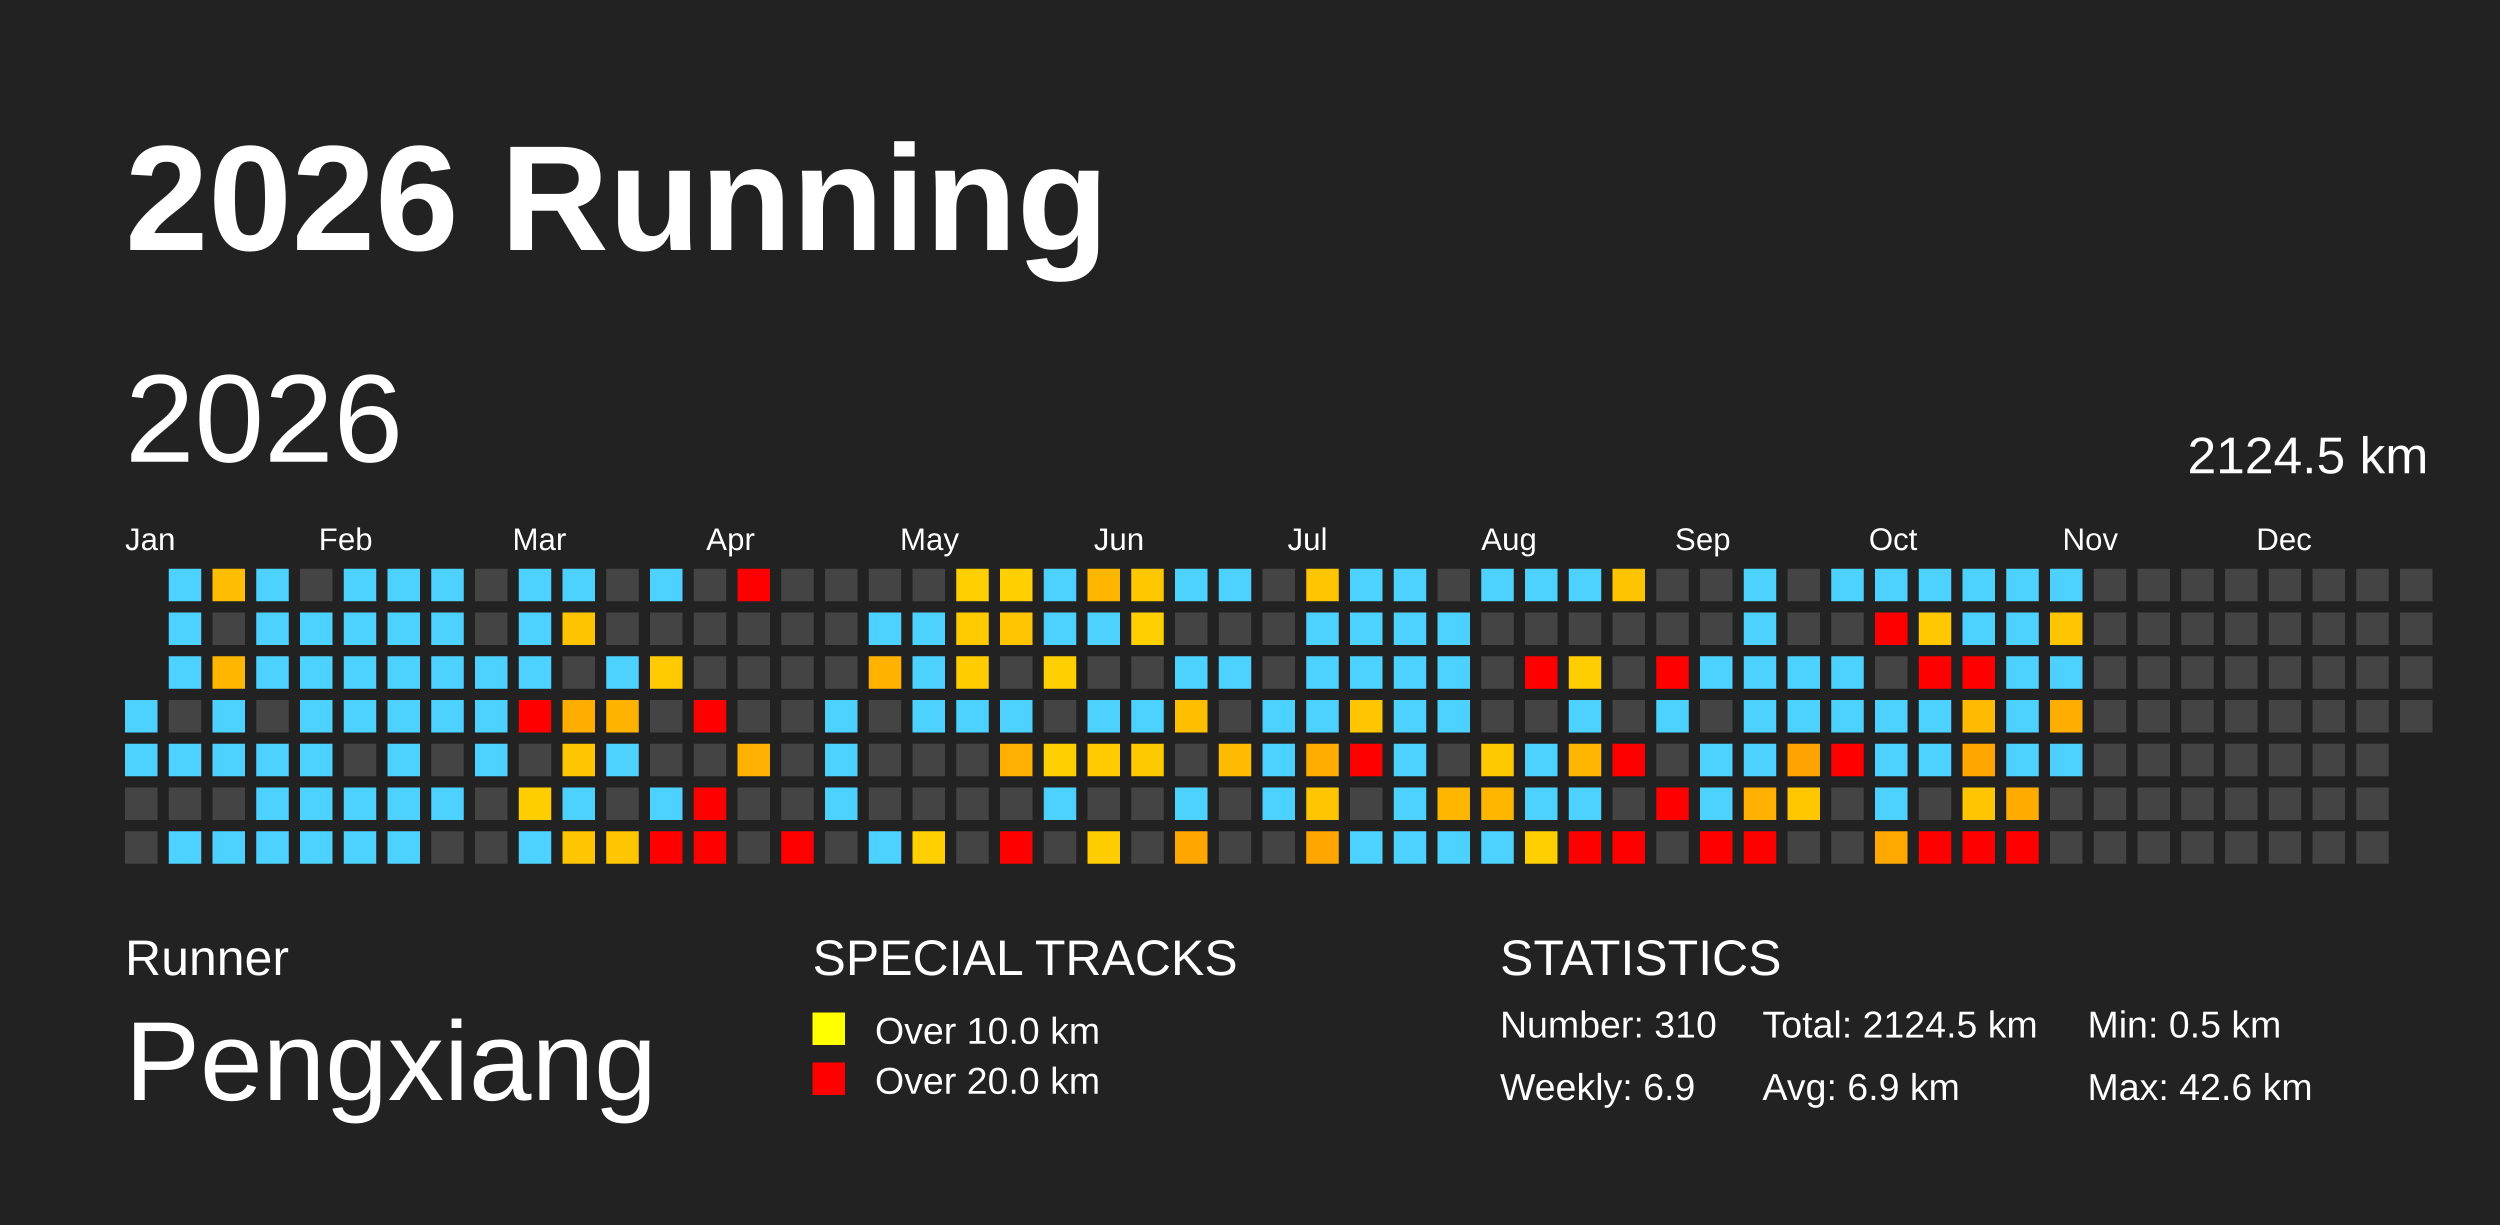
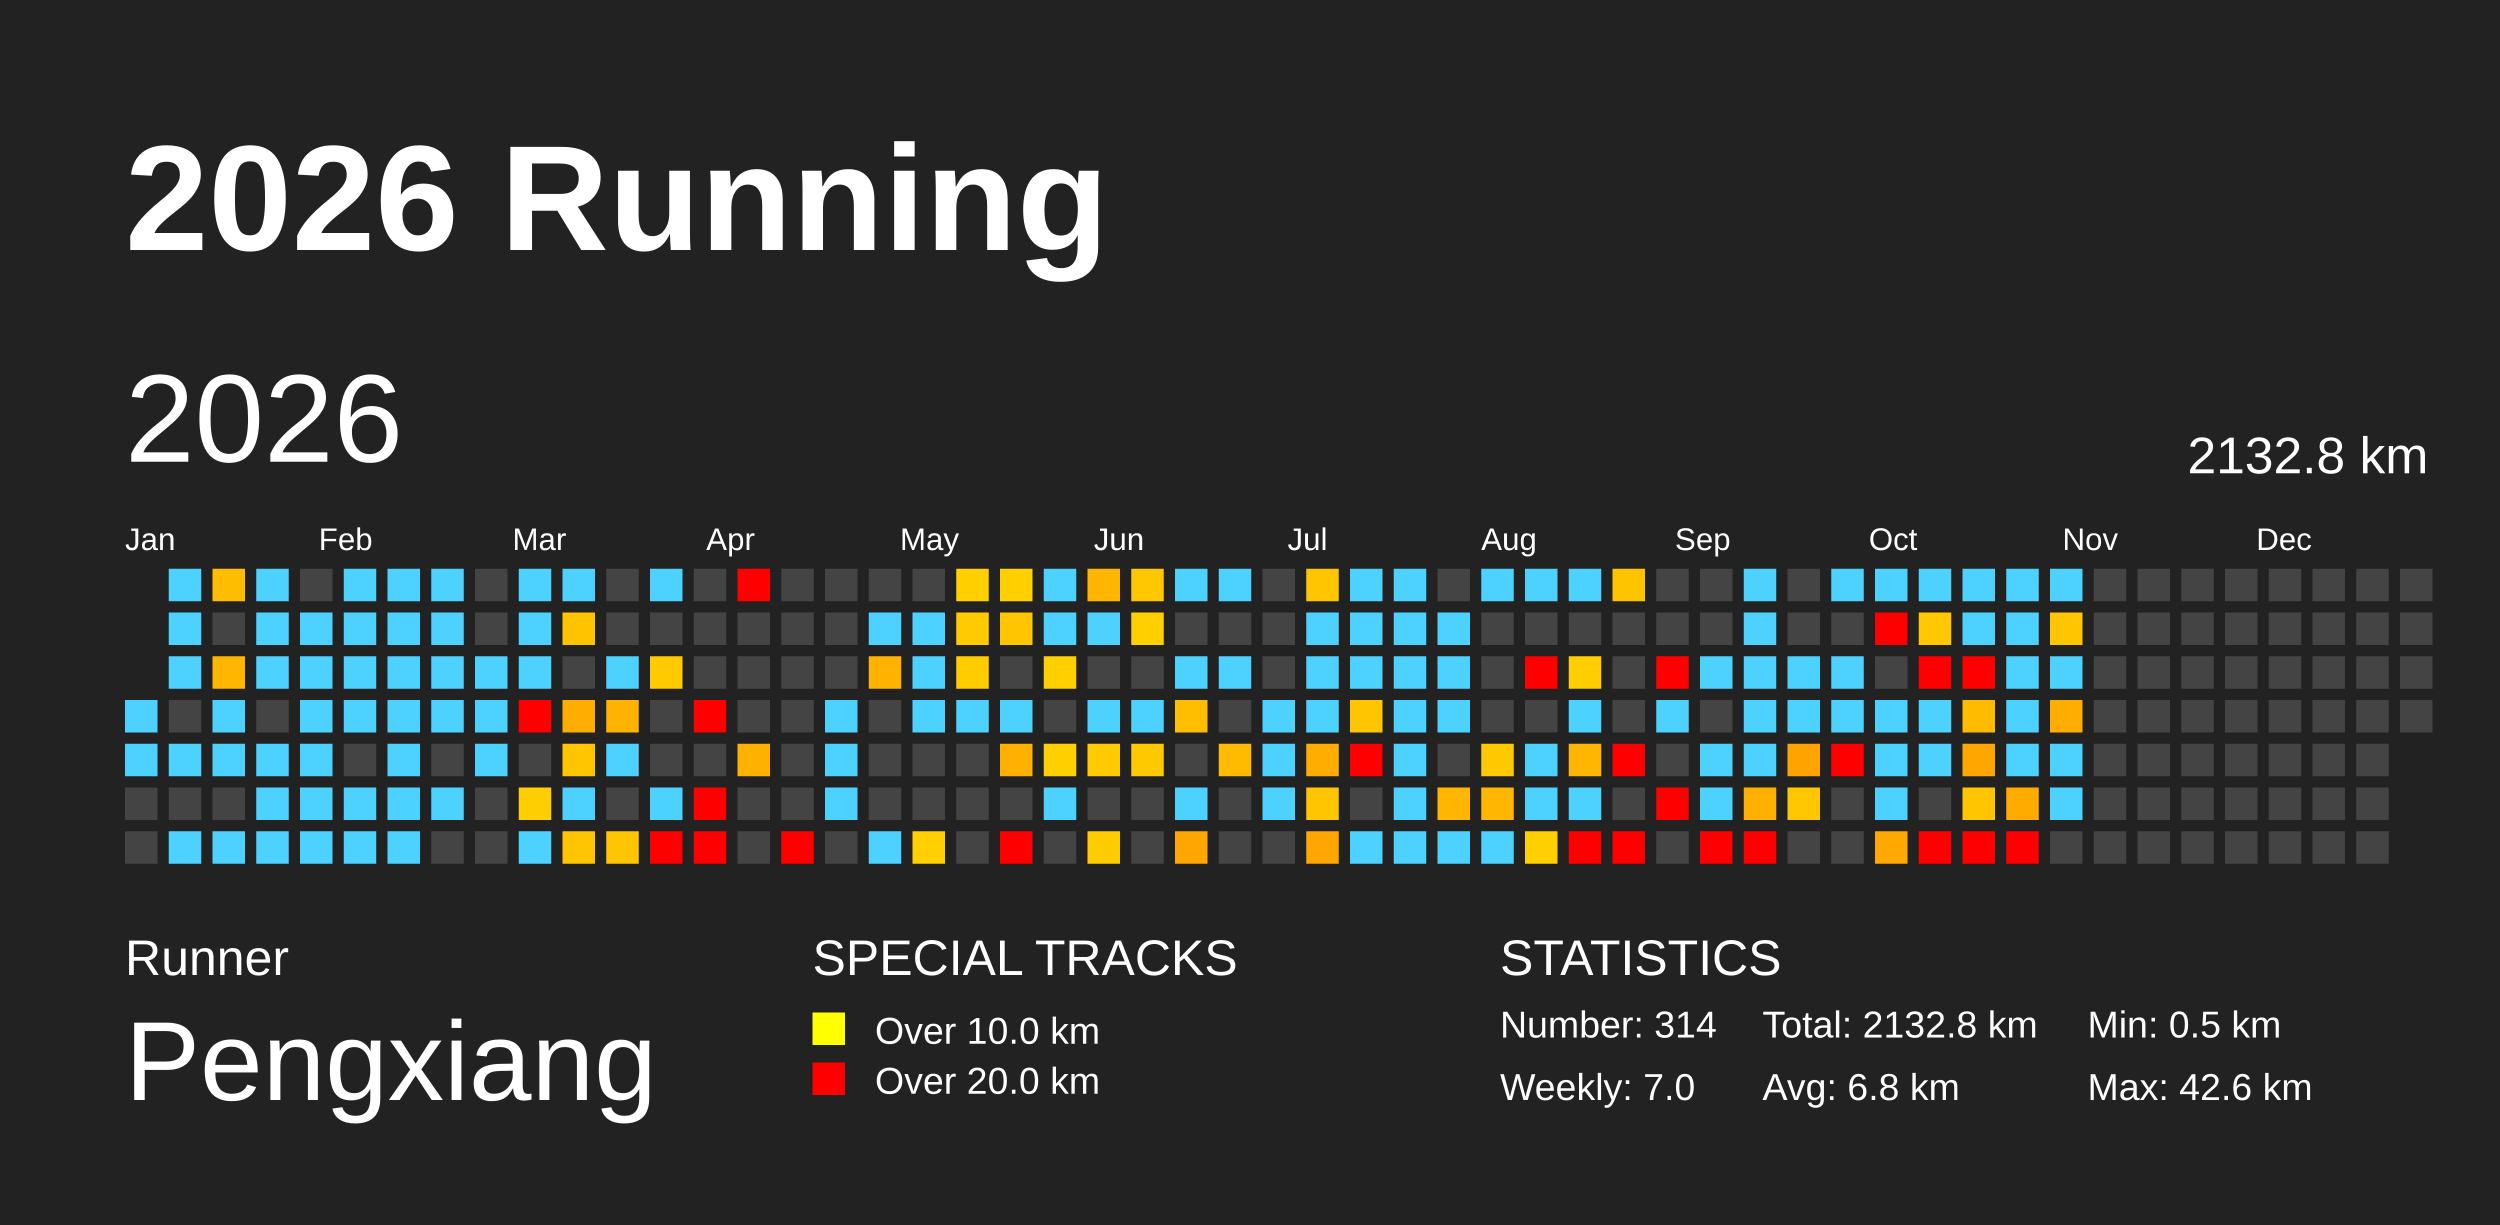
<svg xmlns="http://www.w3.org/2000/svg" baseProfile="full" height="98mm" version="1.1" viewBox="0,0,200,98" width="200mm">
  <defs>
    <pattern height="2" id="indoor-stripe" patternUnits="userSpaceOnUse" width="2">
      <line stroke="white" stroke-opacity="0.45" stroke-width="0.5" x1="0" x2="2" y1="2" y2="0" />
    </pattern>
  </defs>
  <rect fill="#222222" height="98" width="200" x="0" y="0" />
  <text fill="#FFFFFF" style="font-size:12px; font-family:Arial; font-weight:bold;" x="10" y="20">2026 Running</text>
  <text fill="#FFFFFF" style="font-size:4px; font-family:Arial" x="10" y="78">Runner</text>
  <text fill="#FFFFFF" style="font-size:9px; font-family:Arial" x="10" y="88">Pengxiang</text>
  <text fill="#FFFFFF" style="font-size:4px; font-family:Arial" x="65" y="78">SPECIAL TRACKS</text>
  <rect fill="yellow" height="2.6" width="2.6" x="65" y="81" />
  <text fill="#FFFFFF" style="font-size:3px; font-family:Arial" x="70" y="83.5">Over 10.0 km</text>
  <rect fill="red" height="2.6" width="2.6" x="65" y="85" />
  <text fill="#FFFFFF" style="font-size:3px; font-family:Arial" x="70" y="87.5">Over 20.0 km</text>
  <text fill="#FFFFFF" style="font-size:4px; font-family:Arial" x="120" y="78">STATISTICS</text>
-   <text fill="#FFFFFF" style="font-size:3px; font-family:Arial" x="120" y="83">Number: 310</text>
-   <text fill="#FFFFFF" style="font-size:3px; font-family:Arial" x="120" y="88">Weekly: 6.9</text>
-   <text fill="#FFFFFF" style="font-size:3px; font-family:Arial" x="141" y="83">Total: 2124.5 km</text>
-   <text fill="#FFFFFF" style="font-size:3px; font-family:Arial" x="141" y="88">Avg: 6.9 km</text>
+   <text fill="#FFFFFF" style="font-size:3px; font-family:Arial" x="120" y="83">Number: 314</text>
+   <text fill="#FFFFFF" style="font-size:3px; font-family:Arial" x="120" y="88">Weekly: 7.0</text>
+   <text fill="#FFFFFF" style="font-size:3px; font-family:Arial" x="141" y="83">Total: 2132.8 km</text>
+   <text fill="#FFFFFF" style="font-size:3px; font-family:Arial" x="141" y="88">Avg: 6.8 km</text>
  <text fill="#FFFFFF" style="font-size:3px; font-family:Arial" x="167" y="83">Min: 0.5 km</text>
  <text fill="#FFFFFF" style="font-size:3px; font-family:Arial" x="167" y="88">Max: 42.6 km</text>
  <text dominant-baseline="hanging" fill="#FFFFFF" style="font-size:10.0px; font-family:Arial;" x="10" y="30">2026</text>
-   <text dominant-baseline="hanging" fill="#FFFFFF" style="font-size:4.125px; font-family:Arial;" x="175" y="35">2124.5 km</text>
+   <text dominant-baseline="hanging" fill="#FFFFFF" style="font-size:4.125px; font-family:Arial;" x="175" y="35">2132.8 km</text>
  <text fill="#FFFFFF" style="font-size:2.5px; font-family:Arial" x="10.0" y="44">Jan</text>
  <text fill="#FFFFFF" style="font-size:2.5px; font-family:Arial" x="25.5" y="44">Feb</text>
  <text fill="#FFFFFF" style="font-size:2.5px; font-family:Arial" x="41.0" y="44">Mar</text>
  <text fill="#FFFFFF" style="font-size:2.5px; font-family:Arial" x="56.5" y="44">Apr</text>
  <text fill="#FFFFFF" style="font-size:2.5px; font-family:Arial" x="72.0" y="44">May</text>
  <text fill="#FFFFFF" style="font-size:2.5px; font-family:Arial" x="87.5" y="44">Jun</text>
  <text fill="#FFFFFF" style="font-size:2.5px; font-family:Arial" x="103.0" y="44">Jul</text>
  <text fill="#FFFFFF" style="font-size:2.5px; font-family:Arial" x="118.5" y="44">Aug</text>
  <text fill="#FFFFFF" style="font-size:2.5px; font-family:Arial" x="134.0" y="44">Sep</text>
  <text fill="#FFFFFF" style="font-size:2.5px; font-family:Arial" x="149.5" y="44">Oct</text>
  <text fill="#FFFFFF" style="font-size:2.5px; font-family:Arial" x="165.0" y="44">Nov</text>
  <text fill="#FFFFFF" style="font-size:2.5px; font-family:Arial" x="180.5" y="44">Dec</text>
  <rect fill="#4dd2ff" height="2.6" width="2.6" x="10.0" y="56.0" />
  <rect fill="#4dd2ff" height="2.6" width="2.6" x="10.0" y="59.5" />
  <rect fill="#444444" height="2.6" width="2.6" x="10.0" y="63.0" />
  <rect fill="#444444" height="2.6" width="2.6" x="10.0" y="66.5" />
  <rect fill="#4dd2ff" height="2.6" width="2.6" x="13.5" y="45.5" />
  <rect fill="#4dd2ff" height="2.6" width="2.6" x="13.5" y="49.0" />
  <rect fill="#4dd2ff" height="2.6" width="2.6" x="13.5" y="52.5" />
  <rect fill="#444444" height="2.6" width="2.6" x="13.5" y="56.0" />
  <rect fill="#4dd2ff" height="2.6" width="2.6" x="13.5" y="59.5" />
  <rect fill="#444444" height="2.6" width="2.6" x="13.5" y="63.0" />
  <rect fill="#4dd2ff" height="2.6" width="2.6" x="13.5" y="66.5" />
  <rect fill="#ffbd00" height="2.6" width="2.6" x="17.0" y="45.5" />
  <rect fill="#444444" height="2.6" width="2.6" x="17.0" y="49.0" />
  <rect fill="#ffb600" height="2.6" width="2.6" x="17.0" y="52.5" />
  <rect fill="#4dd2ff" height="2.6" width="2.6" x="17.0" y="56.0" />
  <rect fill="#4dd2ff" height="2.6" width="2.6" x="17.0" y="59.5" />
  <rect fill="#444444" height="2.6" width="2.6" x="17.0" y="63.0" />
  <rect fill="#4dd2ff" height="2.6" width="2.6" x="17.0" y="66.5" />
  <rect fill="#4dd2ff" height="2.6" width="2.6" x="20.5" y="45.5" />
  <rect fill="#4dd2ff" height="2.6" width="2.6" x="20.5" y="49.0" />
  <rect fill="#4dd2ff" height="2.6" width="2.6" x="20.5" y="52.5" />
  <rect fill="#444444" height="2.6" width="2.6" x="20.5" y="56.0" />
  <rect fill="#4dd2ff" height="2.6" width="2.6" x="20.5" y="59.5" />
  <rect fill="#4dd2ff" height="2.6" width="2.6" x="20.5" y="63.0" />
  <rect fill="#4dd2ff" height="2.6" width="2.6" x="20.5" y="66.5" />
  <rect fill="#444444" height="2.6" width="2.6" x="24.0" y="45.5" />
  <rect fill="#4dd2ff" height="2.6" width="2.6" x="24.0" y="49.0" />
  <rect fill="#4dd2ff" height="2.6" width="2.6" x="24.0" y="52.5" />
  <rect fill="#4dd2ff" height="2.6" width="2.6" x="24.0" y="56.0" />
  <rect fill="#4dd2ff" height="2.6" width="2.6" x="24.0" y="59.5" />
  <rect fill="#4dd2ff" height="2.6" width="2.6" x="24.0" y="63.0" />
  <rect fill="#4dd2ff" height="2.6" width="2.6" x="24.0" y="66.5" />
  <rect fill="#4dd2ff" height="2.6" width="2.6" x="27.5" y="45.5" />
  <rect fill="#4dd2ff" height="2.6" width="2.6" x="27.5" y="49.0" />
  <rect fill="#4dd2ff" height="2.6" width="2.6" x="27.5" y="52.5" />
  <rect fill="#4dd2ff" height="2.6" width="2.6" x="27.5" y="56.0" />
  <rect fill="#444444" height="2.6" width="2.6" x="27.5" y="59.5" />
  <rect fill="#4dd2ff" height="2.6" width="2.6" x="27.5" y="63.0" />
  <rect fill="#4dd2ff" height="2.6" width="2.6" x="27.5" y="66.5" />
  <rect fill="#4dd2ff" height="2.6" width="2.6" x="31.0" y="45.5" />
  <rect fill="#4dd2ff" height="2.6" width="2.6" x="31.0" y="49.0" />
  <rect fill="#4dd2ff" height="2.6" width="2.6" x="31.0" y="52.5" />
  <rect fill="#4dd2ff" height="2.6" width="2.6" x="31.0" y="56.0" />
  <rect fill="#4dd2ff" height="2.6" width="2.6" x="31.0" y="59.5" />
  <rect fill="#4dd2ff" height="2.6" width="2.6" x="31.0" y="63.0" />
  <rect fill="#4dd2ff" height="2.6" width="2.6" x="31.0" y="66.5" />
  <rect fill="#4dd2ff" height="2.6" width="2.6" x="34.5" y="45.5" />
  <rect fill="#4dd2ff" height="2.6" width="2.6" x="34.5" y="49.0" />
  <rect fill="#4dd2ff" height="2.6" width="2.6" x="34.5" y="52.5" />
  <rect fill="#4dd2ff" height="2.6" width="2.6" x="34.5" y="56.0" />
  <rect fill="#444444" height="2.6" width="2.6" x="34.5" y="59.5" />
  <rect fill="#4dd2ff" height="2.6" width="2.6" x="34.5" y="63.0" />
  <rect fill="#444444" height="2.6" width="2.6" x="34.5" y="66.5" />
  <rect fill="#444444" height="2.6" width="2.6" x="38.0" y="45.5" />
  <rect fill="#444444" height="2.6" width="2.6" x="38.0" y="49.0" />
  <rect fill="#4dd2ff" height="2.6" width="2.6" x="38.0" y="52.5" />
  <rect fill="#4dd2ff" height="2.6" width="2.6" x="38.0" y="56.0" />
  <rect fill="#4dd2ff" height="2.6" width="2.6" x="38.0" y="59.5" />
  <rect fill="#444444" height="2.6" width="2.6" x="38.0" y="63.0" />
  <rect fill="#444444" height="2.6" width="2.6" x="38.0" y="66.5" />
  <rect fill="#4dd2ff" height="2.6" width="2.6" x="41.5" y="45.5" />
  <rect fill="#4dd2ff" height="2.6" width="2.6" x="41.5" y="49.0" />
  <rect fill="#4dd2ff" height="2.6" width="2.6" x="41.5" y="52.5" />
  <rect fill="red" height="2.6" width="2.6" x="41.5" y="56.0" />
  <rect fill="#444444" height="2.6" width="2.6" x="41.5" y="59.5" />
  <rect fill="#ffce00" height="2.6" width="2.6" x="41.5" y="63.0" />
  <rect fill="#4dd2ff" height="2.6" width="2.6" x="41.5" y="66.5" />
  <rect fill="#4dd2ff" height="2.6" width="2.6" x="45.0" y="45.5" />
  <rect fill="#ffc300" height="2.6" width="2.6" x="45.0" y="49.0" />
  <rect fill="#444444" height="2.6" width="2.6" x="45.0" y="52.5" />
  <rect fill="#ffad00" height="2.6" width="2.6" x="45.0" y="56.0" />
  <rect fill="#ffc500" height="2.6" width="2.6" x="45.0" y="59.5" />
  <rect fill="#4dd2ff" height="2.6" width="2.6" x="45.0" y="63.0" />
  <rect fill="#ffc500" height="2.6" width="2.6" x="45.0" y="66.5" />
  <rect fill="#444444" height="2.6" width="2.6" x="48.5" y="45.5" />
  <rect fill="#444444" height="2.6" width="2.6" x="48.5" y="49.0" />
  <rect fill="#4dd2ff" height="2.6" width="2.6" x="48.5" y="52.5" />
  <rect fill="#ffb300" height="2.6" width="2.6" x="48.5" y="56.0" />
  <rect fill="#4dd2ff" height="2.6" width="2.6" x="48.5" y="59.5" />
  <rect fill="#444444" height="2.6" width="2.6" x="48.5" y="63.0" />
  <rect fill="#ffc500" height="2.6" width="2.6" x="48.5" y="66.5" />
  <rect fill="#4dd2ff" height="2.6" width="2.6" x="52.0" y="45.5" />
  <rect fill="#444444" height="2.6" width="2.6" x="52.0" y="49.0" />
  <rect fill="#ffca00" height="2.6" width="2.6" x="52.0" y="52.5" />
  <rect fill="#444444" height="2.6" width="2.6" x="52.0" y="56.0" />
  <rect fill="#444444" height="2.6" width="2.6" x="52.0" y="59.5" />
  <rect fill="#4dd2ff" height="2.6" width="2.6" x="52.0" y="63.0" />
  <rect fill="red" height="2.6" width="2.6" x="52.0" y="66.5" />
  <rect fill="#444444" height="2.6" width="2.6" x="55.5" y="45.5" />
  <rect fill="#444444" height="2.6" width="2.6" x="55.5" y="49.0" />
  <rect fill="#444444" height="2.6" width="2.6" x="55.5" y="52.5" />
  <rect fill="red" height="2.6" width="2.6" x="55.5" y="56.0" />
  <rect fill="#444444" height="2.6" width="2.6" x="55.5" y="59.5" />
  <rect fill="red" height="2.6" width="2.6" x="55.5" y="63.0" />
  <rect fill="red" height="2.6" width="2.6" x="55.5" y="66.5" />
  <rect fill="red" height="2.6" width="2.6" x="59.0" y="45.5" />
  <rect fill="#444444" height="2.6" width="2.6" x="59.0" y="49.0" />
  <rect fill="#444444" height="2.6" width="2.6" x="59.0" y="52.5" />
  <rect fill="#444444" height="2.6" width="2.6" x="59.0" y="56.0" />
  <rect fill="#ffb100" height="2.6" width="2.6" x="59.0" y="59.5" />
  <rect fill="#444444" height="2.6" width="2.6" x="59.0" y="63.0" />
  <rect fill="#444444" height="2.6" width="2.6" x="59.0" y="66.5" />
  <rect fill="#444444" height="2.6" width="2.6" x="62.5" y="45.5" />
  <rect fill="#444444" height="2.6" width="2.6" x="62.5" y="49.0" />
  <rect fill="#444444" height="2.6" width="2.6" x="62.5" y="52.5" />
  <rect fill="#444444" height="2.6" width="2.6" x="62.5" y="56.0" />
  <rect fill="#444444" height="2.6" width="2.6" x="62.5" y="59.5" />
  <rect fill="#444444" height="2.6" width="2.6" x="62.5" y="63.0" />
  <rect fill="red" height="2.6" width="2.6" x="62.5" y="66.5" />
  <rect fill="#444444" height="2.6" width="2.6" x="66.0" y="45.5" />
  <rect fill="#444444" height="2.6" width="2.6" x="66.0" y="49.0" />
  <rect fill="#444444" height="2.6" width="2.6" x="66.0" y="52.5" />
  <rect fill="#4dd2ff" height="2.6" width="2.6" x="66.0" y="56.0" />
  <rect fill="#4dd2ff" height="2.6" width="2.6" x="66.0" y="59.5" />
  <rect fill="#4dd2ff" height="2.6" width="2.6" x="66.0" y="63.0" />
  <rect fill="#444444" height="2.6" width="2.6" x="66.0" y="66.5" />
  <rect fill="#444444" height="2.6" width="2.6" x="69.5" y="45.5" />
  <rect fill="#4dd2ff" height="2.6" width="2.6" x="69.5" y="49.0" />
  <rect fill="#ffb300" height="2.6" width="2.6" x="69.5" y="52.5" />
  <rect fill="#444444" height="2.6" width="2.6" x="69.5" y="56.0" />
  <rect fill="#444444" height="2.6" width="2.6" x="69.5" y="59.5" />
  <rect fill="#444444" height="2.6" width="2.6" x="69.5" y="63.0" />
  <rect fill="#4dd2ff" height="2.6" width="2.6" x="69.5" y="66.5" />
  <rect fill="#444444" height="2.6" width="2.6" x="73.0" y="45.5" />
  <rect fill="#4dd2ff" height="2.6" width="2.6" x="73.0" y="49.0" />
  <rect fill="#4dd2ff" height="2.6" width="2.6" x="73.0" y="52.5" />
  <rect fill="#4dd2ff" height="2.6" width="2.6" x="73.0" y="56.0" />
  <rect fill="#444444" height="2.6" width="2.6" x="73.0" y="59.5" />
  <rect fill="#444444" height="2.6" width="2.6" x="73.0" y="63.0" />
  <rect fill="#ffcf00" height="2.6" width="2.6" x="73.0" y="66.5" />
  <rect fill="#ffcf00" height="2.6" width="2.6" x="76.5" y="45.5" />
  <rect fill="#ffca00" height="2.6" width="2.6" x="76.5" y="49.0" />
  <rect fill="#ffcc00" height="2.6" width="2.6" x="76.5" y="52.5" />
  <rect fill="#4dd2ff" height="2.6" width="2.6" x="76.5" y="56.0" />
  <rect fill="#444444" height="2.6" width="2.6" x="76.5" y="59.5" />
  <rect fill="#444444" height="2.6" width="2.6" x="76.5" y="63.0" />
  <rect fill="#444444" height="2.6" width="2.6" x="76.5" y="66.5" />
  <rect fill="#ffcf00" height="2.6" width="2.6" x="80.0" y="45.5" />
  <rect fill="#ffc500" height="2.6" width="2.6" x="80.0" y="49.0" />
  <rect fill="#444444" height="2.6" width="2.6" x="80.0" y="52.5" />
  <rect fill="#4dd2ff" height="2.6" width="2.6" x="80.0" y="56.0" />
  <rect fill="#ffb000" height="2.6" width="2.6" x="80.0" y="59.5" />
  <rect fill="#444444" height="2.6" width="2.6" x="80.0" y="63.0" />
  <rect fill="red" height="2.6" width="2.6" x="80.0" y="66.5" />
  <rect fill="#4dd2ff" height="2.6" width="2.6" x="83.5" y="45.5" />
  <rect fill="#4dd2ff" height="2.6" width="2.6" x="83.5" y="49.0" />
  <rect fill="#ffcf00" height="2.6" width="2.6" x="83.5" y="52.5" />
  <rect fill="#444444" height="2.6" width="2.6" x="83.5" y="56.0" />
  <rect fill="#ffcf00" height="2.6" width="2.6" x="83.5" y="59.5" />
  <rect fill="#4dd2ff" height="2.6" width="2.6" x="83.5" y="63.0" />
  <rect fill="#444444" height="2.6" width="2.6" x="83.5" y="66.5" />
  <rect fill="#ffb600" height="2.6" width="2.6" x="87.0" y="45.5" />
  <rect fill="#4dd2ff" height="2.6" width="2.6" x="87.0" y="49.0" />
  <rect fill="#444444" height="2.6" width="2.6" x="87.0" y="52.5" />
  <rect fill="#4dd2ff" height="2.6" width="2.6" x="87.0" y="56.0" />
  <rect fill="#ffca00" height="2.6" width="2.6" x="87.0" y="59.5" />
  <rect fill="#444444" height="2.6" width="2.6" x="87.0" y="63.0" />
  <rect fill="#ffcc00" height="2.6" width="2.6" x="87.0" y="66.5" />
  <rect fill="#ffc700" height="2.6" width="2.6" x="90.5" y="45.5" />
  <rect fill="#ffcf00" height="2.6" width="2.6" x="90.5" y="49.0" />
  <rect fill="#444444" height="2.6" width="2.6" x="90.5" y="52.5" />
  <rect fill="#4dd2ff" height="2.6" width="2.6" x="90.5" y="56.0" />
  <rect fill="#ffc900" height="2.6" width="2.6" x="90.5" y="59.5" />
  <rect fill="#444444" height="2.6" width="2.6" x="90.5" y="63.0" />
  <rect fill="#444444" height="2.6" width="2.6" x="90.5" y="66.5" />
  <rect fill="#4dd2ff" height="2.6" width="2.6" x="94.0" y="45.5" />
  <rect fill="#444444" height="2.6" width="2.6" x="94.0" y="49.0" />
  <rect fill="#4dd2ff" height="2.6" width="2.6" x="94.0" y="52.5" />
  <rect fill="#ffbe00" height="2.6" width="2.6" x="94.0" y="56.0" />
  <rect fill="#444444" height="2.6" width="2.6" x="94.0" y="59.5" />
  <rect fill="#4dd2ff" height="2.6" width="2.6" x="94.0" y="63.0" />
  <rect fill="#ffa600" height="2.6" width="2.6" x="94.0" y="66.5" />
  <rect fill="#4dd2ff" height="2.6" width="2.6" x="97.5" y="45.5" />
  <rect fill="#444444" height="2.6" width="2.6" x="97.5" y="49.0" />
  <rect fill="#4dd2ff" height="2.6" width="2.6" x="97.5" y="52.5" />
  <rect fill="#444444" height="2.6" width="2.6" x="97.5" y="56.0" />
  <rect fill="#ffbb00" height="2.6" width="2.6" x="97.5" y="59.5" />
  <rect fill="#444444" height="2.6" width="2.6" x="97.5" y="63.0" />
  <rect fill="#444444" height="2.6" width="2.6" x="97.5" y="66.5" />
  <rect fill="#444444" height="2.6" width="2.6" x="101.0" y="45.5" />
  <rect fill="#444444" height="2.6" width="2.6" x="101.0" y="49.0" />
  <rect fill="#444444" height="2.6" width="2.6" x="101.0" y="52.5" />
  <rect fill="#4dd2ff" height="2.6" width="2.6" x="101.0" y="56.0" />
  <rect fill="#4dd2ff" height="2.6" width="2.6" x="101.0" y="59.5" />
  <rect fill="#4dd2ff" height="2.6" width="2.6" x="101.0" y="63.0" />
  <rect fill="#444444" height="2.6" width="2.6" x="101.0" y="66.5" />
  <rect fill="#ffc500" height="2.6" width="2.6" x="104.5" y="45.5" />
  <rect fill="#4dd2ff" height="2.6" width="2.6" x="104.5" y="49.0" />
  <rect fill="#4dd2ff" height="2.6" width="2.6" x="104.5" y="52.5" />
  <rect fill="#4dd2ff" height="2.6" width="2.6" x="104.5" y="56.0" />
  <rect fill="#ffad00" height="2.6" width="2.6" x="104.5" y="59.5" />
  <rect fill="#ffc500" height="2.6" width="2.6" x="104.5" y="63.0" />
  <rect fill="#ffa600" height="2.6" width="2.6" x="104.5" y="66.5" />
  <rect fill="#4dd2ff" height="2.6" width="2.6" x="108.0" y="45.5" />
  <rect fill="#4dd2ff" height="2.6" width="2.6" x="108.0" y="49.0" />
  <rect fill="#4dd2ff" height="2.6" width="2.6" x="108.0" y="52.5" />
  <rect fill="#ffc500" height="2.6" width="2.6" x="108.0" y="56.0" />
  <rect fill="red" height="2.6" width="2.6" x="108.0" y="59.5" />
  <rect fill="#444444" height="2.6" width="2.6" x="108.0" y="63.0" />
  <rect fill="#4dd2ff" height="2.6" width="2.6" x="108.0" y="66.5" />
  <rect fill="#4dd2ff" height="2.6" width="2.6" x="111.5" y="45.5" />
  <rect fill="#4dd2ff" height="2.6" width="2.6" x="111.5" y="49.0" />
  <rect fill="#4dd2ff" height="2.6" width="2.6" x="111.5" y="52.5" />
  <rect fill="#4dd2ff" height="2.6" width="2.6" x="111.5" y="56.0" />
  <rect fill="#4dd2ff" height="2.6" width="2.6" x="111.5" y="59.5" />
  <rect fill="#4dd2ff" height="2.6" width="2.6" x="111.5" y="63.0" />
  <rect fill="#4dd2ff" height="2.6" width="2.6" x="111.5" y="66.5" />
  <rect fill="#444444" height="2.6" width="2.6" x="115.0" y="45.5" />
  <rect fill="#4dd2ff" height="2.6" width="2.6" x="115.0" y="49.0" />
  <rect fill="#4dd2ff" height="2.6" width="2.6" x="115.0" y="52.5" />
  <rect fill="#4dd2ff" height="2.6" width="2.6" x="115.0" y="56.0" />
  <rect fill="#444444" height="2.6" width="2.6" x="115.0" y="59.5" />
  <rect fill="#ffb600" height="2.6" width="2.6" x="115.0" y="63.0" />
  <rect fill="#4dd2ff" height="2.6" width="2.6" x="115.0" y="66.5" />
  <rect fill="#4dd2ff" height="2.6" width="2.6" x="118.5" y="45.5" />
  <rect fill="#444444" height="2.6" width="2.6" x="118.5" y="49.0" />
  <rect fill="#444444" height="2.6" width="2.6" x="118.5" y="52.5" />
  <rect fill="#444444" height="2.6" width="2.6" x="118.5" y="56.0" />
  <rect fill="#ffc900" height="2.6" width="2.6" x="118.5" y="59.5" />
  <rect fill="#ffb600" height="2.6" width="2.6" x="118.5" y="63.0" />
  <rect fill="#4dd2ff" height="2.6" width="2.6" x="118.5" y="66.5" />
  <rect fill="#4dd2ff" height="2.6" width="2.6" x="122.0" y="45.5" />
  <rect fill="#444444" height="2.6" width="2.6" x="122.0" y="49.0" />
  <rect fill="red" height="2.6" width="2.6" x="122.0" y="52.5" />
  <rect fill="#444444" height="2.6" width="2.6" x="122.0" y="56.0" />
  <rect fill="#4dd2ff" height="2.6" width="2.6" x="122.0" y="59.5" />
  <rect fill="#4dd2ff" height="2.6" width="2.6" x="122.0" y="63.0" />
  <rect fill="#ffcf00" height="2.6" width="2.6" x="122.0" y="66.5" />
  <rect fill="#4dd2ff" height="2.6" width="2.6" x="125.5" y="45.5" />
  <rect fill="#444444" height="2.6" width="2.6" x="125.5" y="49.0" />
  <rect fill="#ffcd00" height="2.6" width="2.6" x="125.5" y="52.5" />
  <rect fill="#4dd2ff" height="2.6" width="2.6" x="125.5" y="56.0" />
  <rect fill="#ffb600" height="2.6" width="2.6" x="125.5" y="59.5" />
  <rect fill="#4dd2ff" height="2.6" width="2.6" x="125.5" y="63.0" />
  <rect fill="red" height="2.6" width="2.6" x="125.5" y="66.5" />
  <rect fill="#ffc400" height="2.6" width="2.6" x="129.0" y="45.5" />
  <rect fill="#444444" height="2.6" width="2.6" x="129.0" y="49.0" />
  <rect fill="#444444" height="2.6" width="2.6" x="129.0" y="52.5" />
  <rect fill="#444444" height="2.6" width="2.6" x="129.0" y="56.0" />
  <rect fill="red" height="2.6" width="2.6" x="129.0" y="59.5" />
  <rect fill="#444444" height="2.6" width="2.6" x="129.0" y="63.0" />
  <rect fill="red" height="2.6" width="2.6" x="129.0" y="66.5" />
  <rect fill="#444444" height="2.6" width="2.6" x="132.5" y="45.5" />
  <rect fill="#444444" height="2.6" width="2.6" x="132.5" y="49.0" />
  <rect fill="red" height="2.6" width="2.6" x="132.5" y="52.5" />
  <rect fill="#4dd2ff" height="2.6" width="2.6" x="132.5" y="56.0" />
  <rect fill="#444444" height="2.6" width="2.6" x="132.5" y="59.5" />
  <rect fill="red" height="2.6" width="2.6" x="132.5" y="63.0" />
  <rect fill="#444444" height="2.6" width="2.6" x="132.5" y="66.5" />
  <rect fill="#444444" height="2.6" width="2.6" x="136.0" y="45.5" />
  <rect fill="#444444" height="2.6" width="2.6" x="136.0" y="49.0" />
  <rect fill="#4dd2ff" height="2.6" width="2.6" x="136.0" y="52.5" />
  <rect fill="#444444" height="2.6" width="2.6" x="136.0" y="56.0" />
  <rect fill="#4dd2ff" height="2.6" width="2.6" x="136.0" y="59.5" />
  <rect fill="#4dd2ff" height="2.6" width="2.6" x="136.0" y="63.0" />
  <rect fill="red" height="2.6" width="2.6" x="136.0" y="66.5" />
  <rect fill="#4dd2ff" height="2.6" width="2.6" x="139.5" y="45.5" />
  <rect fill="#4dd2ff" height="2.6" width="2.6" x="139.5" y="49.0" />
  <rect fill="#4dd2ff" height="2.6" width="2.6" x="139.5" y="52.5" />
  <rect fill="#4dd2ff" height="2.6" width="2.6" x="139.5" y="56.0" />
  <rect fill="#4dd2ff" height="2.6" width="2.6" x="139.5" y="59.5" />
  <rect fill="#ffb000" height="2.6" width="2.6" x="139.5" y="63.0" />
  <rect fill="red" height="2.6" width="2.6" x="139.5" y="66.5" />
  <rect fill="#444444" height="2.6" width="2.6" x="143.0" y="45.5" />
  <rect fill="#444444" height="2.6" width="2.6" x="143.0" y="49.0" />
  <rect fill="#4dd2ff" height="2.6" width="2.6" x="143.0" y="52.5" />
  <rect fill="#4dd2ff" height="2.6" width="2.6" x="143.0" y="56.0" />
  <rect fill="#ffa300" height="2.6" width="2.6" x="143.0" y="59.5" />
  <rect fill="#ffc700" height="2.6" width="2.6" x="143.0" y="63.0" />
  <rect fill="#444444" height="2.6" width="2.6" x="143.0" y="66.5" />
  <rect fill="#4dd2ff" height="2.6" width="2.6" x="146.5" y="45.5" />
  <rect fill="#444444" height="2.6" width="2.6" x="146.5" y="49.0" />
  <rect fill="#4dd2ff" height="2.6" width="2.6" x="146.5" y="52.5" />
  <rect fill="#4dd2ff" height="2.6" width="2.6" x="146.5" y="56.0" />
  <rect fill="red" height="2.6" width="2.6" x="146.5" y="59.5" />
  <rect fill="#444444" height="2.6" width="2.6" x="146.5" y="63.0" />
  <rect fill="#444444" height="2.6" width="2.6" x="146.5" y="66.5" />
  <rect fill="#4dd2ff" height="2.6" width="2.6" x="150.0" y="45.5" />
  <rect fill="red" height="2.6" width="2.6" x="150.0" y="49.0" />
  <rect fill="#444444" height="2.6" width="2.6" x="150.0" y="52.5" />
  <rect fill="#4dd2ff" height="2.6" width="2.6" x="150.0" y="56.0" />
  <rect fill="#4dd2ff" height="2.6" width="2.6" x="150.0" y="59.5" />
  <rect fill="#4dd2ff" height="2.6" width="2.6" x="150.0" y="63.0" />
  <rect fill="#ffa800" height="2.6" width="2.6" x="150.0" y="66.5" />
  <rect fill="#4dd2ff" height="2.6" width="2.6" x="153.5" y="45.5" />
  <rect fill="#ffc800" height="2.6" width="2.6" x="153.5" y="49.0" />
  <rect fill="red" height="2.6" width="2.6" x="153.5" y="52.5" />
  <rect fill="#4dd2ff" height="2.6" width="2.6" x="153.5" y="56.0" />
  <rect fill="#4dd2ff" height="2.6" width="2.6" x="153.5" y="59.5" />
  <rect fill="#444444" height="2.6" width="2.6" x="153.5" y="63.0" />
  <rect fill="red" height="2.6" width="2.6" x="153.5" y="66.5" />
  <rect fill="#4dd2ff" height="2.6" width="2.6" x="157.0" y="45.5" />
  <rect fill="#4dd2ff" height="2.6" width="2.6" x="157.0" y="49.0" />
  <rect fill="red" height="2.6" width="2.6" x="157.0" y="52.5" />
  <rect fill="#ffbb00" height="2.6" width="2.6" x="157.0" y="56.0" />
  <rect fill="#ffa600" height="2.6" width="2.6" x="157.0" y="59.5" />
  <rect fill="#ffc500" height="2.6" width="2.6" x="157.0" y="63.0" />
  <rect fill="red" height="2.6" width="2.6" x="157.0" y="66.5" />
  <rect fill="#4dd2ff" height="2.6" width="2.6" x="160.5" y="45.5" />
  <rect fill="#4dd2ff" height="2.6" width="2.6" x="160.5" y="49.0" />
  <rect fill="#4dd2ff" height="2.6" width="2.6" x="160.5" y="52.5" />
  <rect fill="#4dd2ff" height="2.6" width="2.6" x="160.5" y="56.0" />
  <rect fill="#4dd2ff" height="2.6" width="2.6" x="160.5" y="59.5" />
  <rect fill="#ffab00" height="2.6" width="2.6" x="160.5" y="63.0" />
  <rect fill="red" height="2.6" width="2.6" x="160.5" y="66.5" />
  <rect fill="#4dd2ff" height="2.6" width="2.6" x="164.0" y="45.5" />
  <rect fill="#ffc500" height="2.6" width="2.6" x="164.0" y="49.0" />
  <rect fill="#4dd2ff" height="2.6" width="2.6" x="164.0" y="52.5" />
  <rect fill="#ffad00" height="2.6" width="2.6" x="164.0" y="56.0" />
  <rect fill="#4dd2ff" height="2.6" width="2.6" x="164.0" y="59.5" />
-   <rect fill="#444444" height="2.6" width="2.6" x="164.0" y="63.0" />
+   <rect fill="#4dd2ff" height="2.6" width="2.6" x="164.0" y="63.0" />
  <rect fill="#444444" height="2.6" width="2.6" x="164.0" y="66.5" />
  <rect fill="#444444" height="2.6" width="2.6" x="167.5" y="45.5" />
  <rect fill="#444444" height="2.6" width="2.6" x="167.5" y="49.0" />
  <rect fill="#444444" height="2.6" width="2.6" x="167.5" y="52.5" />
  <rect fill="#444444" height="2.6" width="2.6" x="167.5" y="56.0" />
  <rect fill="#444444" height="2.6" width="2.6" x="167.5" y="59.5" />
  <rect fill="#444444" height="2.6" width="2.6" x="167.5" y="63.0" />
  <rect fill="#444444" height="2.6" width="2.6" x="167.5" y="66.5" />
  <rect fill="#444444" height="2.6" width="2.6" x="171.0" y="45.5" />
  <rect fill="#444444" height="2.6" width="2.6" x="171.0" y="49.0" />
  <rect fill="#444444" height="2.6" width="2.6" x="171.0" y="52.5" />
  <rect fill="#444444" height="2.6" width="2.6" x="171.0" y="56.0" />
  <rect fill="#444444" height="2.6" width="2.6" x="171.0" y="59.5" />
  <rect fill="#444444" height="2.6" width="2.6" x="171.0" y="63.0" />
  <rect fill="#444444" height="2.6" width="2.6" x="171.0" y="66.5" />
  <rect fill="#444444" height="2.6" width="2.6" x="174.5" y="45.5" />
  <rect fill="#444444" height="2.6" width="2.6" x="174.5" y="49.0" />
  <rect fill="#444444" height="2.6" width="2.6" x="174.5" y="52.5" />
  <rect fill="#444444" height="2.6" width="2.6" x="174.5" y="56.0" />
  <rect fill="#444444" height="2.6" width="2.6" x="174.5" y="59.5" />
  <rect fill="#444444" height="2.6" width="2.6" x="174.5" y="63.0" />
  <rect fill="#444444" height="2.6" width="2.6" x="174.5" y="66.5" />
  <rect fill="#444444" height="2.6" width="2.6" x="178.0" y="45.5" />
  <rect fill="#444444" height="2.6" width="2.6" x="178.0" y="49.0" />
  <rect fill="#444444" height="2.6" width="2.6" x="178.0" y="52.5" />
  <rect fill="#444444" height="2.6" width="2.6" x="178.0" y="56.0" />
  <rect fill="#444444" height="2.6" width="2.6" x="178.0" y="59.5" />
  <rect fill="#444444" height="2.6" width="2.6" x="178.0" y="63.0" />
  <rect fill="#444444" height="2.6" width="2.6" x="178.0" y="66.5" />
  <rect fill="#444444" height="2.6" width="2.6" x="181.5" y="45.5" />
  <rect fill="#444444" height="2.6" width="2.6" x="181.5" y="49.0" />
  <rect fill="#444444" height="2.6" width="2.6" x="181.5" y="52.5" />
  <rect fill="#444444" height="2.6" width="2.6" x="181.5" y="56.0" />
  <rect fill="#444444" height="2.6" width="2.6" x="181.5" y="59.5" />
  <rect fill="#444444" height="2.6" width="2.6" x="181.5" y="63.0" />
  <rect fill="#444444" height="2.6" width="2.6" x="181.5" y="66.5" />
  <rect fill="#444444" height="2.6" width="2.6" x="185.0" y="45.5" />
  <rect fill="#444444" height="2.6" width="2.6" x="185.0" y="49.0" />
  <rect fill="#444444" height="2.6" width="2.6" x="185.0" y="52.5" />
  <rect fill="#444444" height="2.6" width="2.6" x="185.0" y="56.0" />
  <rect fill="#444444" height="2.6" width="2.6" x="185.0" y="59.5" />
  <rect fill="#444444" height="2.6" width="2.6" x="185.0" y="63.0" />
  <rect fill="#444444" height="2.6" width="2.6" x="185.0" y="66.5" />
  <rect fill="#444444" height="2.6" width="2.6" x="188.5" y="45.5" />
  <rect fill="#444444" height="2.6" width="2.6" x="188.5" y="49.0" />
  <rect fill="#444444" height="2.6" width="2.6" x="188.5" y="52.5" />
  <rect fill="#444444" height="2.6" width="2.6" x="188.5" y="56.0" />
  <rect fill="#444444" height="2.6" width="2.6" x="188.5" y="59.5" />
  <rect fill="#444444" height="2.6" width="2.6" x="188.5" y="63.0" />
  <rect fill="#444444" height="2.6" width="2.6" x="188.5" y="66.5" />
  <rect fill="#444444" height="2.6" width="2.6" x="192.0" y="45.5" />
  <rect fill="#444444" height="2.6" width="2.6" x="192.0" y="49.0" />
  <rect fill="#444444" height="2.6" width="2.6" x="192.0" y="52.5" />
  <rect fill="#444444" height="2.6" width="2.6" x="192.0" y="56.0" />
</svg>
